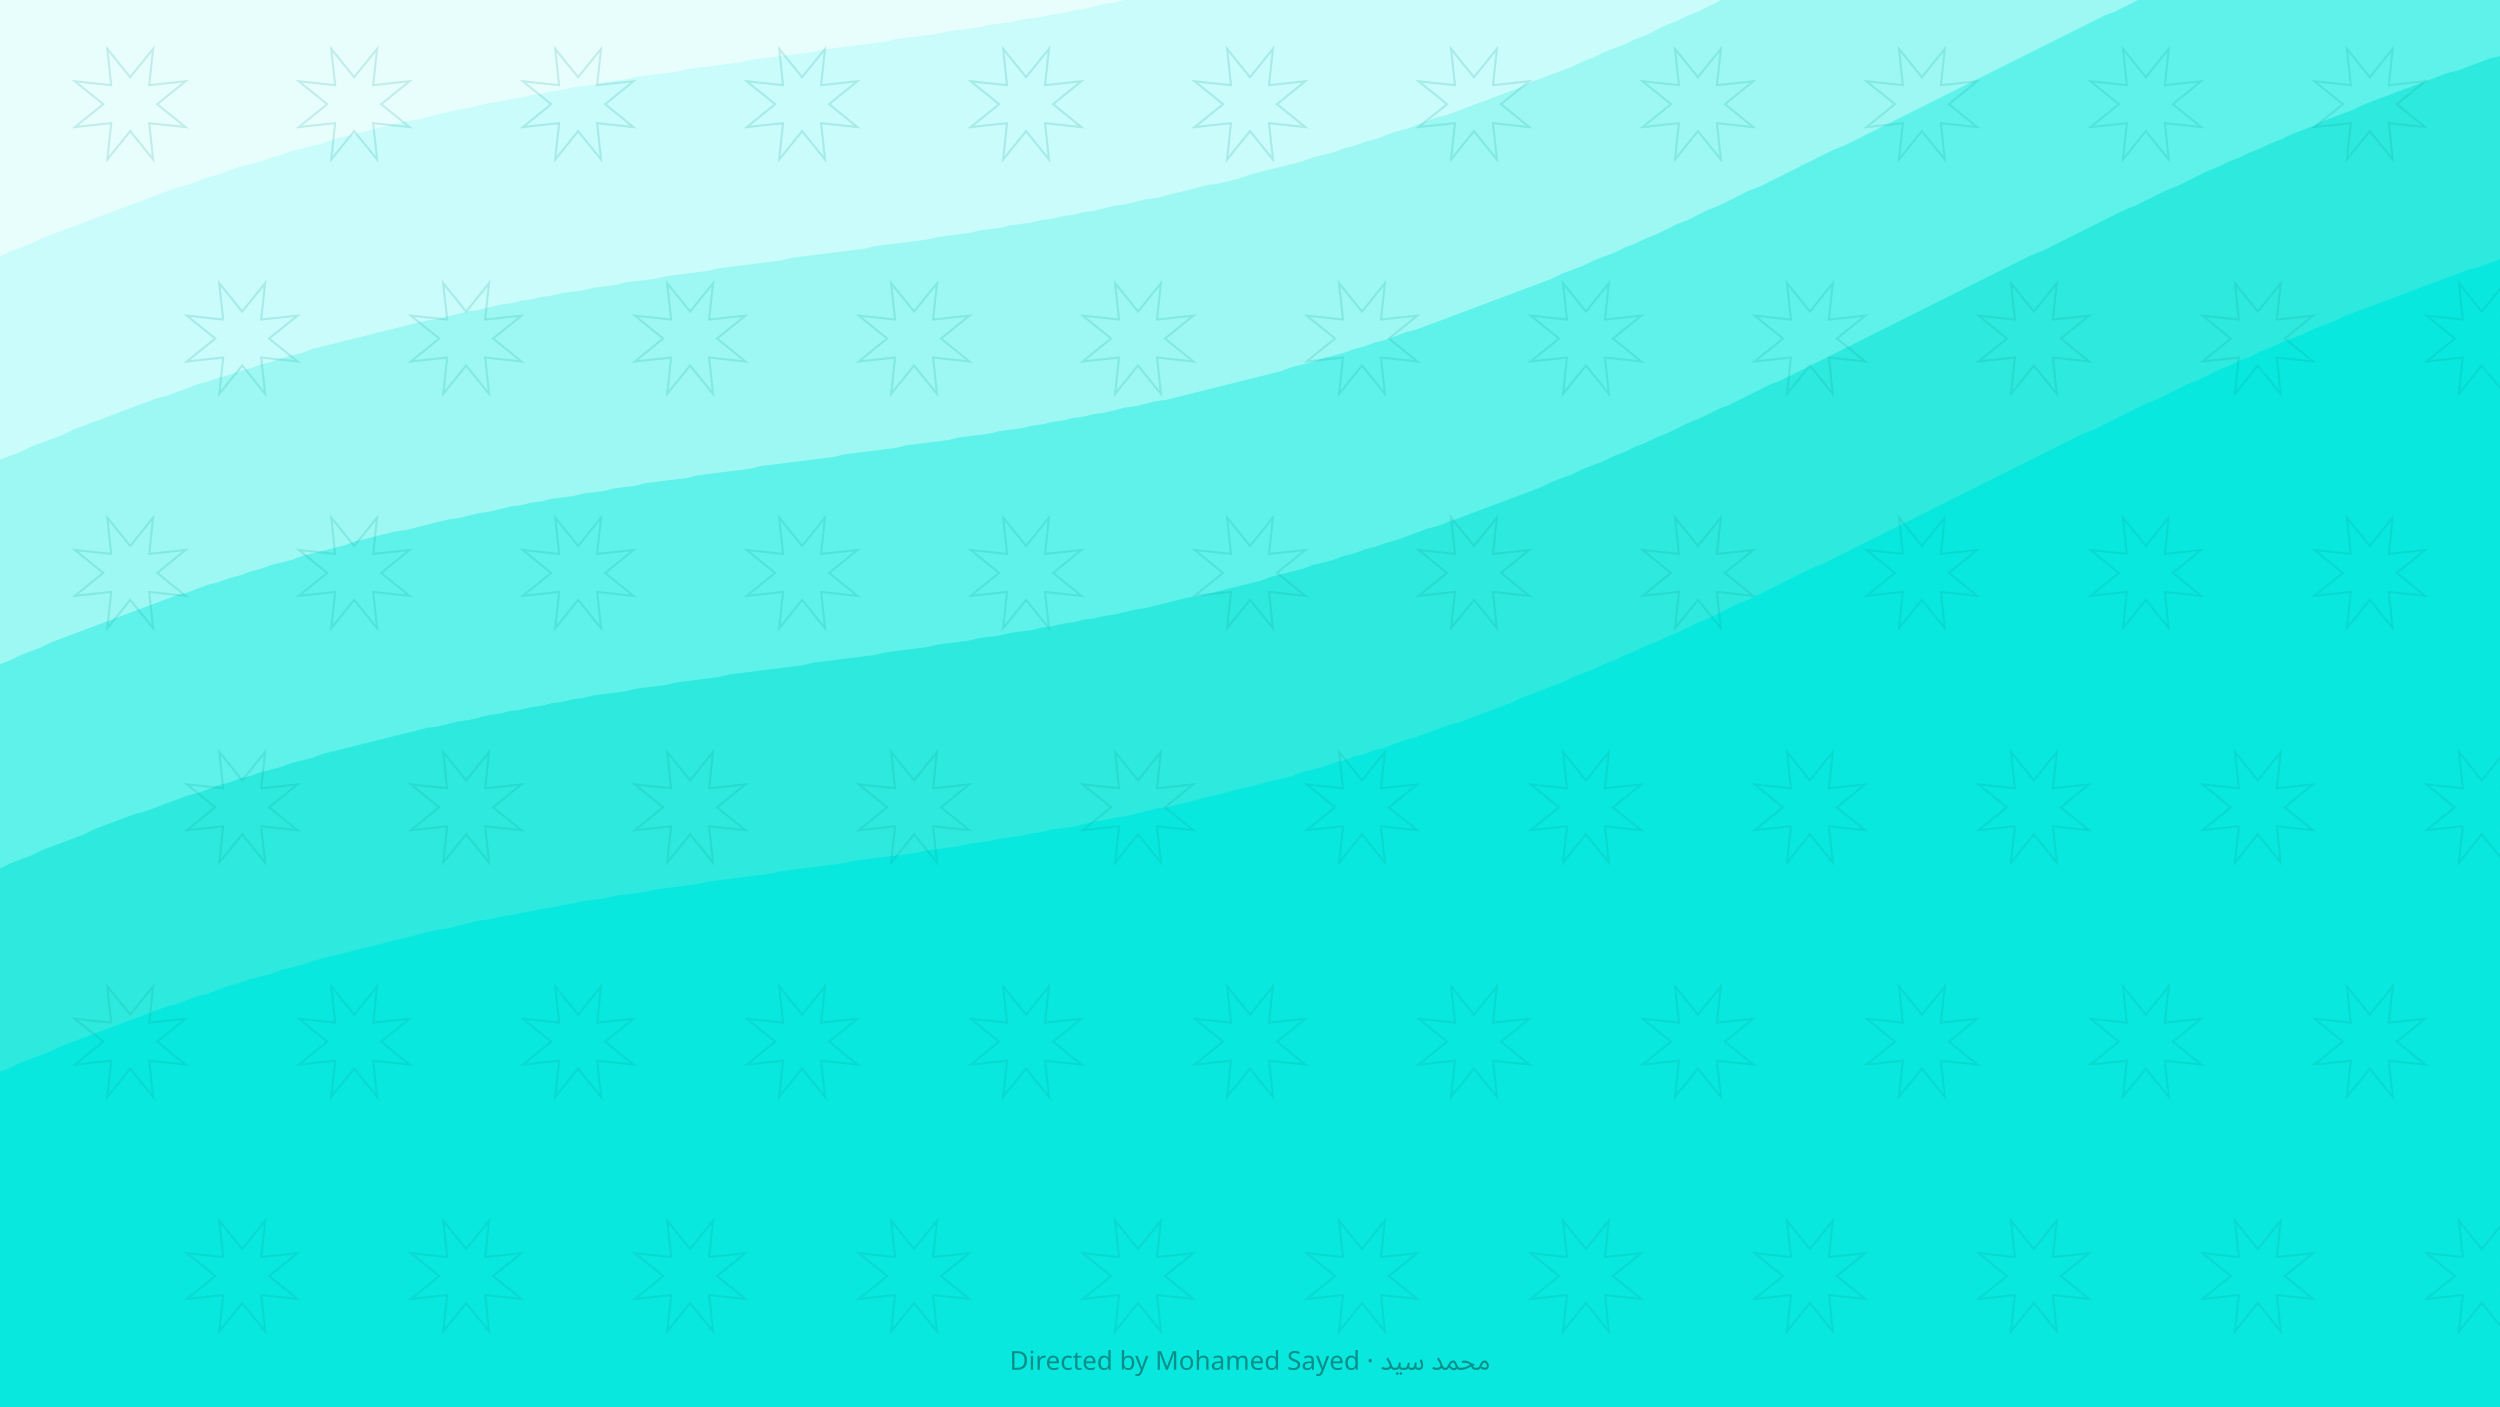
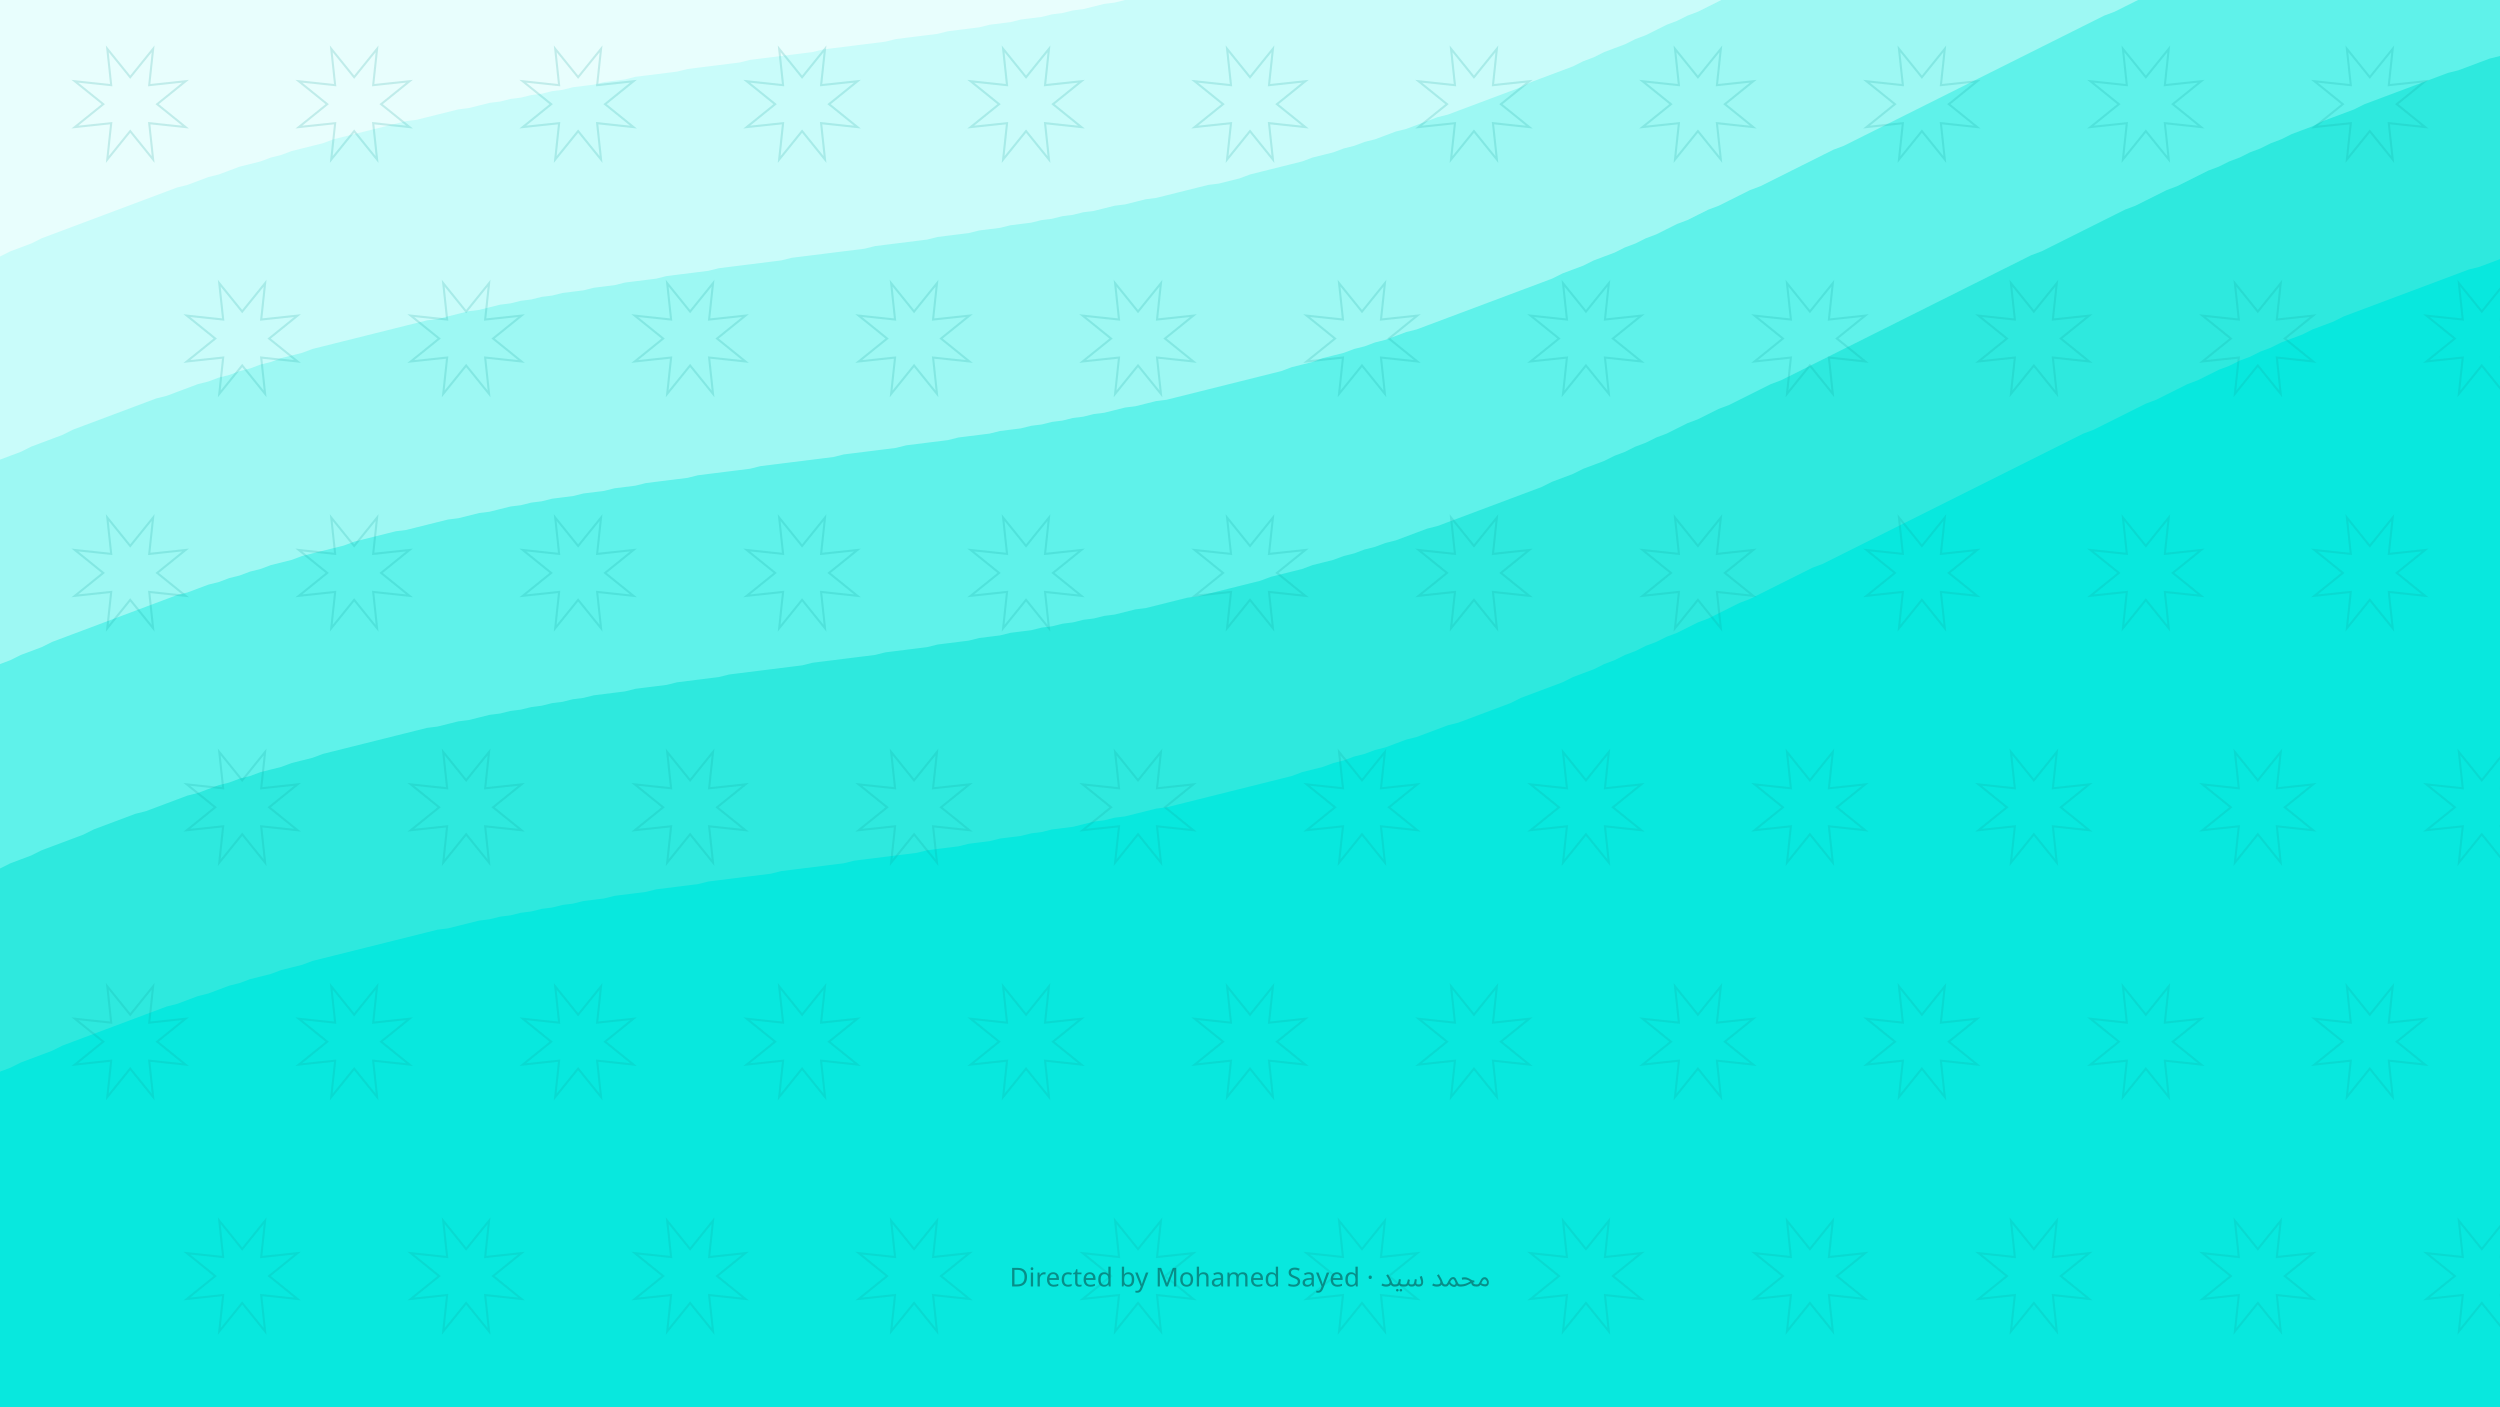
<svg xmlns="http://www.w3.org/2000/svg" width="1920" height="1080" viewBox="0 0 1920 1080">
  <rect width="1920" height="1080" fill="#e8fefd" />
  <path d="M0,1140 L0,197 L8,193 L16,190 L24,187 L32,183 L40,180 L48,177 L56,174 L64,171 L72,168 L80,165 L88,162 L96,159 L104,156 L112,153 L120,150 L128,147 L136,144 L144,142 L152,139 L160,136 L168,134 L176,131 L184,128 L192,126 L200,124 L208,121 L216,119 L224,116 L232,114 L240,112 L248,110 L256,107 L264,105 L272,103 L280,101 L288,99 L296,97 L304,95 L312,93 L320,92 L328,90 L336,88 L344,86 L352,84 L360,83 L368,81 L376,79 L384,78 L392,76 L400,75 L408,73 L416,72 L424,70 L432,69 L440,67 L448,66 L456,65 L464,63 L472,62 L480,61 L488,59 L496,58 L504,57 L512,56 L520,55 L528,53 L536,52 L544,51 L552,50 L560,49 L568,48 L576,46 L584,45 L592,44 L600,43 L608,42 L616,41 L624,40 L632,38 L640,37 L648,36 L656,35 L664,34 L672,33 L680,32 L688,30 L696,29 L704,28 L712,27 L720,26 L728,24 L736,23 L744,22 L752,21 L760,19 L768,18 L776,17 L784,15 L792,14 L800,13 L808,11 L816,10 L824,8 L832,7 L840,5 L848,3 L856,2 L864,0 L872,-1 L880,-3 L888,-5 L896,-7 L904,-8 L912,-10 L920,-12 L928,-14 L936,-16 L944,-18 L952,-20 L960,-22 L968,-24 L976,-26 L984,-29 L992,-31 L1000,-33 L1008,-35 L1016,-38 L1024,-40 L1032,-43 L1040,-45 L1048,-47 L1056,-50 L1064,-53 L1072,-55 L1080,-58 L1088,-61 L1096,-63 L1104,-66 L1112,-69 L1120,-72 L1128,-75 L1136,-78 L1144,-81 L1152,-84 L1160,-87 L1168,-90 L1176,-93 L1184,-96 L1192,-100 L1200,-103 L1208,-106 L1216,-109 L1224,-113 L1232,-116 L1240,-120 L1248,-123 L1256,-127 L1264,-130 L1272,-134 L1280,-137 L1288,-141 L1296,-144 L1304,-148 L1312,-152 L1320,-156 L1328,-159 L1336,-163 L1344,-167 L1352,-171 L1360,-174 L1368,-178 L1376,-182 L1384,-186 L1392,-190 L1400,-194 L1408,-198 L1416,-202 L1424,-206 L1432,-210 L1440,-214 L1448,-218 L1456,-221 L1464,-225 L1472,-229 L1480,-233 L1488,-237 L1496,-241 L1504,-245 L1512,-249 L1520,-253 L1528,-257 L1536,-261 L1544,-265 L1552,-269 L1560,-273 L1568,-277 L1576,-281 L1584,-285 L1592,-289 L1600,-293 L1608,-297 L1616,-301 L1624,-305 L1632,-308 L1640,-312 L1648,-316 L1656,-320 L1664,-324 L1672,-327 L1680,-331 L1688,-335 L1696,-338 L1704,-342 L1712,-346 L1720,-349 L1728,-353 L1736,-356 L1744,-360 L1752,-363 L1760,-366 L1768,-370 L1776,-373 L1784,-377 L1792,-380 L1800,-383 L1808,-386 L1816,-389 L1824,-393 L1832,-396 L1840,-399 L1848,-402 L1856,-405 L1864,-408 L1872,-410 L1880,-413 L1888,-416 L1896,-419 L1904,-422 L1912,-424 L1920,-427 L1920,1140 Z" fill="#c9fcfa" />
  <path d="M0,1140 L0,353 L8,350 L16,347 L24,343 L32,340 L40,337 L48,334 L56,330 L64,327 L72,324 L80,321 L88,318 L96,315 L104,312 L112,309 L120,306 L128,304 L136,301 L144,298 L152,295 L160,293 L168,290 L176,288 L184,285 L192,283 L200,280 L208,278 L216,275 L224,273 L232,271 L240,268 L248,266 L256,264 L264,262 L272,260 L280,258 L288,256 L296,254 L304,252 L312,250 L320,248 L328,246 L336,245 L344,243 L352,241 L360,239 L368,238 L376,236 L384,234 L392,233 L400,231 L408,230 L416,228 L424,227 L432,225 L440,224 L448,223 L456,221 L464,220 L472,219 L480,217 L488,216 L496,215 L504,214 L512,212 L520,211 L528,210 L536,209 L544,208 L552,206 L560,205 L568,204 L576,203 L584,202 L592,201 L600,200 L608,198 L616,197 L624,196 L632,195 L640,194 L648,193 L656,192 L664,191 L672,189 L680,188 L688,187 L696,186 L704,185 L712,184 L720,182 L728,181 L736,180 L744,179 L752,177 L760,176 L768,175 L776,173 L784,172 L792,171 L800,169 L808,168 L816,166 L824,165 L832,163 L840,162 L848,160 L856,158 L864,157 L872,155 L880,153 L888,152 L896,150 L904,148 L912,146 L920,144 L928,142 L936,141 L944,139 L952,137 L960,134 L968,132 L976,130 L984,128 L992,126 L1000,124 L1008,121 L1016,119 L1024,117 L1032,114 L1040,112 L1048,109 L1056,107 L1064,104 L1072,101 L1080,99 L1088,96 L1096,93 L1104,90 L1112,88 L1120,85 L1128,82 L1136,79 L1144,76 L1152,73 L1160,70 L1168,67 L1176,63 L1184,60 L1192,57 L1200,54 L1208,51 L1216,47 L1224,44 L1232,40 L1240,37 L1248,34 L1256,30 L1264,27 L1272,23 L1280,19 L1288,16 L1296,12 L1304,9 L1312,5 L1320,1 L1328,-3 L1336,-6 L1344,-10 L1352,-14 L1360,-18 L1368,-22 L1376,-26 L1384,-29 L1392,-33 L1400,-37 L1408,-41 L1416,-45 L1424,-49 L1432,-53 L1440,-57 L1448,-61 L1456,-65 L1464,-69 L1472,-73 L1480,-77 L1488,-81 L1496,-85 L1504,-89 L1512,-93 L1520,-97 L1528,-101 L1536,-105 L1544,-109 L1552,-113 L1560,-117 L1568,-121 L1576,-125 L1584,-129 L1592,-132 L1600,-136 L1608,-140 L1616,-144 L1624,-148 L1632,-152 L1640,-156 L1648,-159 L1656,-163 L1664,-167 L1672,-171 L1680,-174 L1688,-178 L1696,-182 L1704,-185 L1712,-189 L1720,-193 L1728,-196 L1736,-200 L1744,-203 L1752,-206 L1760,-210 L1768,-213 L1776,-217 L1784,-220 L1792,-223 L1800,-226 L1808,-230 L1816,-233 L1824,-236 L1832,-239 L1840,-242 L1848,-245 L1856,-248 L1864,-251 L1872,-254 L1880,-257 L1888,-260 L1896,-262 L1904,-265 L1912,-268 L1920,-270 L1920,1140 Z" fill="#9df8f3" />
  <path d="M0,1140 L0,510 L8,507 L16,503 L24,500 L32,497 L40,493 L48,490 L56,487 L64,484 L72,481 L80,478 L88,475 L96,472 L104,469 L112,466 L120,463 L128,460 L136,457 L144,455 L152,452 L160,449 L168,447 L176,444 L184,442 L192,439 L200,437 L208,434 L216,432 L224,430 L232,427 L240,425 L248,423 L256,421 L264,419 L272,416 L280,414 L288,412 L296,410 L304,408 L312,407 L320,405 L328,403 L336,401 L344,399 L352,398 L360,396 L368,394 L376,393 L384,391 L392,389 L400,388 L408,386 L416,385 L424,383 L432,382 L440,381 L448,379 L456,378 L464,377 L472,375 L480,374 L488,373 L496,371 L504,370 L512,369 L520,368 L528,367 L536,365 L544,364 L552,363 L560,362 L568,361 L576,360 L584,358 L592,357 L600,356 L608,355 L616,354 L624,353 L632,352 L640,351 L648,349 L656,348 L664,347 L672,346 L680,345 L688,344 L696,342 L704,341 L712,340 L720,339 L728,338 L736,336 L744,335 L752,334 L760,333 L768,331 L776,330 L784,329 L792,327 L800,326 L808,324 L816,323 L824,321 L832,320 L840,318 L848,317 L856,315 L864,313 L872,312 L880,310 L888,308 L896,307 L904,305 L912,303 L920,301 L928,299 L936,297 L944,295 L952,293 L960,291 L968,289 L976,287 L984,285 L992,282 L1000,280 L1008,278 L1016,275 L1024,273 L1032,271 L1040,268 L1048,266 L1056,263 L1064,261 L1072,258 L1080,255 L1088,253 L1096,250 L1104,247 L1112,244 L1120,241 L1128,238 L1136,235 L1144,232 L1152,229 L1160,226 L1168,223 L1176,220 L1184,217 L1192,214 L1200,210 L1208,207 L1216,204 L1224,200 L1232,197 L1240,194 L1248,190 L1256,187 L1264,183 L1272,180 L1280,176 L1288,172 L1296,169 L1304,165 L1312,161 L1320,158 L1328,154 L1336,150 L1344,146 L1352,143 L1360,139 L1368,135 L1376,131 L1384,127 L1392,123 L1400,119 L1408,115 L1416,112 L1424,108 L1432,104 L1440,100 L1448,96 L1456,92 L1464,88 L1472,84 L1480,80 L1488,76 L1496,72 L1504,68 L1512,64 L1520,60 L1528,56 L1536,52 L1544,48 L1552,44 L1560,40 L1568,36 L1576,32 L1584,28 L1592,24 L1600,20 L1608,16 L1616,12 L1624,9 L1632,5 L1640,1 L1648,-3 L1656,-7 L1664,-10 L1672,-14 L1680,-18 L1688,-21 L1696,-25 L1704,-29 L1712,-32 L1720,-36 L1728,-39 L1736,-43 L1744,-46 L1752,-50 L1760,-53 L1768,-57 L1776,-60 L1784,-63 L1792,-67 L1800,-70 L1808,-73 L1816,-76 L1824,-79 L1832,-82 L1840,-85 L1848,-88 L1856,-91 L1864,-94 L1872,-97 L1880,-100 L1888,-103 L1896,-106 L1904,-108 L1912,-111 L1920,-114 L1920,1140 Z" fill="#5ff2ea" />
  <path d="M0,1140 L0,667 L8,663 L16,660 L24,657 L32,653 L40,650 L48,647 L56,644 L64,641 L72,637 L80,634 L88,631 L96,628 L104,625 L112,623 L120,620 L128,617 L136,614 L144,611 L152,609 L160,606 L168,603 L176,601 L184,598 L192,596 L200,593 L208,591 L216,589 L224,586 L232,584 L240,582 L248,579 L256,577 L264,575 L272,573 L280,571 L288,569 L296,567 L304,565 L312,563 L320,561 L328,559 L336,558 L344,556 L352,554 L360,553 L368,551 L376,549 L384,548 L392,546 L400,545 L408,543 L416,542 L424,540 L432,539 L440,537 L448,536 L456,534 L464,533 L472,532 L480,531 L488,529 L496,528 L504,527 L512,526 L520,524 L528,523 L536,522 L544,521 L552,520 L560,518 L568,517 L576,516 L584,515 L592,514 L600,513 L608,512 L616,511 L624,509 L632,508 L640,507 L648,506 L656,505 L664,504 L672,503 L680,501 L688,500 L696,499 L704,498 L712,497 L720,495 L728,494 L736,493 L744,492 L752,490 L760,489 L768,488 L776,486 L784,485 L792,484 L800,482 L808,481 L816,479 L824,478 L832,476 L840,475 L848,473 L856,472 L864,470 L872,468 L880,467 L888,465 L896,463 L904,461 L912,459 L920,458 L928,456 L936,454 L944,452 L952,450 L960,448 L968,446 L976,443 L984,441 L992,439 L1000,437 L1008,434 L1016,432 L1024,430 L1032,427 L1040,425 L1048,422 L1056,420 L1064,417 L1072,415 L1080,412 L1088,409 L1096,406 L1104,404 L1112,401 L1120,398 L1128,395 L1136,392 L1144,389 L1152,386 L1160,383 L1168,380 L1176,377 L1184,374 L1192,370 L1200,367 L1208,364 L1216,360 L1224,357 L1232,354 L1240,350 L1248,347 L1256,343 L1264,340 L1272,336 L1280,333 L1288,329 L1296,325 L1304,322 L1312,318 L1320,314 L1328,311 L1336,307 L1344,303 L1352,299 L1360,295 L1368,292 L1376,288 L1384,284 L1392,280 L1400,276 L1408,272 L1416,268 L1424,264 L1432,260 L1440,256 L1448,252 L1456,248 L1464,244 L1472,240 L1480,236 L1488,232 L1496,228 L1504,224 L1512,220 L1520,216 L1528,212 L1536,208 L1544,204 L1552,200 L1560,196 L1568,193 L1576,189 L1584,185 L1592,181 L1600,177 L1608,173 L1616,169 L1624,165 L1632,161 L1640,158 L1648,154 L1656,150 L1664,146 L1672,143 L1680,139 L1688,135 L1696,131 L1704,128 L1712,124 L1720,121 L1728,117 L1736,114 L1744,110 L1752,107 L1760,103 L1768,100 L1776,97 L1784,93 L1792,90 L1800,87 L1808,84 L1816,80 L1824,77 L1832,74 L1840,71 L1848,68 L1856,65 L1864,62 L1872,59 L1880,56 L1888,54 L1896,51 L1904,48 L1912,45 L1920,43 L1920,1140 Z" fill="#2ee9de" />
  <path d="M0,1140 L0,823 L8,820 L16,816 L24,813 L32,810 L40,807 L48,803 L56,800 L64,797 L72,794 L80,791 L88,788 L96,785 L104,782 L112,779 L120,776 L128,773 L136,771 L144,768 L152,765 L160,763 L168,760 L176,757 L184,755 L192,752 L200,750 L208,748 L216,745 L224,743 L232,741 L240,738 L248,736 L256,734 L264,732 L272,730 L280,728 L288,726 L296,724 L304,722 L312,720 L320,718 L328,716 L336,714 L344,713 L352,711 L360,709 L368,707 L376,706 L384,704 L392,703 L400,701 L408,700 L416,698 L424,697 L432,695 L440,694 L448,692 L456,691 L464,690 L472,688 L480,687 L488,686 L496,685 L504,683 L512,682 L520,681 L528,680 L536,679 L544,677 L552,676 L560,675 L568,674 L576,673 L584,672 L592,671 L600,669 L608,668 L616,667 L624,666 L632,665 L640,664 L648,663 L656,661 L664,660 L672,659 L680,658 L688,657 L696,656 L704,655 L712,653 L720,652 L728,651 L736,650 L744,648 L752,647 L760,646 L768,644 L776,643 L784,642 L792,640 L800,639 L808,637 L816,636 L824,635 L832,633 L840,631 L848,630 L856,628 L864,627 L872,625 L880,623 L888,621 L896,620 L904,618 L912,616 L920,614 L928,612 L936,610 L944,608 L952,606 L960,604 L968,602 L976,600 L984,598 L992,596 L1000,593 L1008,591 L1016,589 L1024,586 L1032,584 L1040,581 L1048,579 L1056,576 L1064,574 L1072,571 L1080,568 L1088,566 L1096,563 L1104,560 L1112,557 L1120,555 L1128,552 L1136,549 L1144,546 L1152,543 L1160,540 L1168,536 L1176,533 L1184,530 L1192,527 L1200,524 L1208,520 L1216,517 L1224,514 L1232,510 L1240,507 L1248,503 L1256,500 L1264,496 L1272,493 L1280,489 L1288,486 L1296,482 L1304,478 L1312,475 L1320,471 L1328,467 L1336,463 L1344,460 L1352,456 L1360,452 L1368,448 L1376,444 L1384,440 L1392,436 L1400,433 L1408,429 L1416,425 L1424,421 L1432,417 L1440,413 L1448,409 L1456,405 L1464,401 L1472,397 L1480,393 L1488,389 L1496,385 L1504,381 L1512,377 L1520,373 L1528,369 L1536,365 L1544,361 L1552,357 L1560,353 L1568,349 L1576,345 L1584,341 L1592,337 L1600,333 L1608,330 L1616,326 L1624,322 L1632,318 L1640,314 L1648,310 L1656,307 L1664,303 L1672,299 L1680,295 L1688,292 L1696,288 L1704,284 L1712,281 L1720,277 L1728,274 L1736,270 L1744,267 L1752,263 L1760,260 L1768,257 L1776,253 L1784,250 L1792,247 L1800,243 L1808,240 L1816,237 L1824,234 L1832,231 L1840,228 L1848,225 L1856,222 L1864,219 L1872,216 L1880,213 L1888,210 L1896,207 L1904,205 L1912,202 L1920,199 L1920,1140 Z" fill="#08e8de" />
  <g fill="none" stroke="#0a9d96" stroke-width="1.6" opacity="0.18">
    <polygon points="142.5,97.6 114.6,94.6 117.6,122.5 100.0,100.7 82.4,122.5 85.4,94.6 57.5,97.6 79.3,80.0 57.5,62.4 85.4,65.4 82.4,37.5 100.0,59.3 117.6,37.5 114.6,65.4 142.5,62.4 120.7,80.0" />
    <polygon points="314.5,97.6 286.6,94.6 289.6,122.5 272.0,100.7 254.4,122.5 257.4,94.6 229.5,97.6 251.3,80.0 229.5,62.4 257.4,65.4 254.4,37.5 272.0,59.3 289.6,37.5 286.6,65.4 314.5,62.4 292.7,80.0" />
    <polygon points="486.5,97.6 458.6,94.6 461.6,122.5 444.0,100.7 426.4,122.5 429.4,94.6 401.5,97.6 423.3,80.0 401.5,62.4 429.4,65.4 426.4,37.5 444.0,59.3 461.6,37.5 458.6,65.4 486.5,62.4 464.7,80.0" />
    <polygon points="658.5,97.6 630.6,94.6 633.6,122.5 616.0,100.7 598.4,122.5 601.4,94.6 573.5,97.6 595.3,80.0 573.5,62.4 601.4,65.4 598.4,37.5 616.0,59.3 633.6,37.5 630.6,65.4 658.5,62.4 636.7,80.0" />
    <polygon points="830.5,97.6 802.6,94.6 805.6,122.5 788.0,100.7 770.4,122.5 773.4,94.6 745.5,97.6 767.3,80.0 745.5,62.4 773.4,65.4 770.4,37.5 788.0,59.3 805.6,37.5 802.6,65.4 830.5,62.4 808.7,80.0" />
    <polygon points="1002.5,97.6 974.6,94.6 977.6,122.5 960.0,100.7 942.4,122.5 945.4,94.6 917.5,97.6 939.3,80.0 917.5,62.4 945.4,65.4 942.4,37.5 960.0,59.3 977.6,37.5 974.6,65.4 1002.5,62.4 980.7,80.0" />
    <polygon points="1174.5,97.6 1146.6,94.6 1149.6,122.5 1132.0,100.7 1114.4,122.5 1117.4,94.6 1089.5,97.6 1111.3,80.0 1089.5,62.4 1117.4,65.4 1114.4,37.5 1132.0,59.3 1149.6,37.5 1146.6,65.4 1174.5,62.4 1152.7,80.0" />
    <polygon points="1346.5,97.6 1318.6,94.6 1321.6,122.5 1304.0,100.7 1286.4,122.5 1289.4,94.6 1261.5,97.6 1283.3,80.0 1261.5,62.4 1289.4,65.4 1286.4,37.5 1304.0,59.3 1321.6,37.5 1318.6,65.4 1346.5,62.4 1324.7,80.0" />
    <polygon points="1518.5,97.6 1490.6,94.6 1493.6,122.5 1476.0,100.7 1458.4,122.5 1461.4,94.6 1433.5,97.6 1455.3,80.0 1433.5,62.4 1461.4,65.4 1458.4,37.5 1476.0,59.3 1493.6,37.5 1490.6,65.4 1518.5,62.4 1496.7,80.0" />
    <polygon points="1690.5,97.6 1662.6,94.6 1665.6,122.5 1648.0,100.7 1630.4,122.5 1633.4,94.6 1605.5,97.6 1627.3,80.0 1605.5,62.4 1633.4,65.4 1630.4,37.5 1648.0,59.3 1665.6,37.5 1662.6,65.4 1690.5,62.4 1668.7,80.0" />
    <polygon points="1862.5,97.6 1834.6,94.6 1837.6,122.5 1820.0,100.7 1802.4,122.5 1805.4,94.6 1777.5,97.6 1799.3,80.0 1777.5,62.4 1805.4,65.4 1802.4,37.5 1820.0,59.3 1837.6,37.5 1834.6,65.4 1862.5,62.4 1840.7,80.0" />
    <polygon points="228.5,277.6 200.6,274.6 203.6,302.5 186.0,280.7 168.4,302.5 171.4,274.6 143.5,277.6 165.3,260.0 143.5,242.4 171.4,245.4 168.4,217.5 186.0,239.3 203.6,217.5 200.6,245.4 228.5,242.4 206.7,260.0" />
    <polygon points="400.5,277.6 372.6,274.6 375.6,302.5 358.0,280.7 340.4,302.5 343.4,274.6 315.5,277.6 337.3,260.0 315.5,242.4 343.4,245.4 340.4,217.5 358.0,239.3 375.6,217.5 372.6,245.4 400.5,242.4 378.7,260.0" />
    <polygon points="572.5,277.6 544.6,274.6 547.6,302.5 530.0,280.7 512.4,302.5 515.4,274.6 487.5,277.6 509.3,260.0 487.5,242.4 515.4,245.4 512.4,217.5 530.0,239.3 547.6,217.5 544.6,245.4 572.5,242.4 550.7,260.0" />
    <polygon points="744.5,277.6 716.6,274.6 719.6,302.5 702.0,280.7 684.4,302.5 687.4,274.6 659.5,277.6 681.3,260.0 659.5,242.4 687.4,245.4 684.4,217.5 702.0,239.3 719.6,217.5 716.6,245.4 744.5,242.4 722.7,260.0" />
    <polygon points="916.5,277.6 888.6,274.6 891.6,302.5 874.0,280.7 856.4,302.5 859.4,274.6 831.5,277.6 853.3,260.0 831.5,242.4 859.4,245.4 856.4,217.5 874.0,239.3 891.6,217.5 888.6,245.4 916.5,242.4 894.7,260.0" />
    <polygon points="1088.5,277.6 1060.6,274.6 1063.6,302.5 1046.0,280.7 1028.4,302.5 1031.4,274.6 1003.5,277.6 1025.3,260.0 1003.5,242.4 1031.4,245.4 1028.4,217.5 1046.0,239.3 1063.6,217.5 1060.6,245.4 1088.5,242.4 1066.7,260.0" />
    <polygon points="1260.5,277.6 1232.6,274.6 1235.6,302.5 1218.0,280.7 1200.4,302.5 1203.4,274.6 1175.5,277.6 1197.3,260.0 1175.5,242.4 1203.4,245.4 1200.4,217.5 1218.0,239.3 1235.6,217.5 1232.6,245.4 1260.5,242.4 1238.7,260.0" />
    <polygon points="1432.5,277.6 1404.6,274.6 1407.6,302.5 1390.0,280.7 1372.4,302.5 1375.4,274.6 1347.5,277.6 1369.3,260.0 1347.5,242.4 1375.4,245.4 1372.4,217.5 1390.0,239.3 1407.6,217.5 1404.6,245.4 1432.5,242.4 1410.7,260.0" />
    <polygon points="1604.5,277.6 1576.6,274.6 1579.6,302.5 1562.0,280.7 1544.4,302.5 1547.4,274.6 1519.5,277.6 1541.3,260.0 1519.5,242.4 1547.4,245.4 1544.4,217.5 1562.0,239.3 1579.6,217.5 1576.6,245.4 1604.5,242.4 1582.7,260.0" />
    <polygon points="1776.5,277.6 1748.6,274.6 1751.6,302.5 1734.0,280.7 1716.4,302.5 1719.4,274.6 1691.5,277.6 1713.3,260.0 1691.5,242.4 1719.4,245.4 1716.4,217.5 1734.0,239.3 1751.6,217.5 1748.6,245.4 1776.5,242.4 1754.7,260.0" />
    <polygon points="1948.5,277.6 1920.6,274.6 1923.6,302.5 1906.0,280.7 1888.4,302.5 1891.4,274.6 1863.5,277.6 1885.3,260.0 1863.5,242.4 1891.4,245.4 1888.4,217.5 1906.0,239.3 1923.6,217.5 1920.6,245.4 1948.5,242.4 1926.7,260.0" />
    <polygon points="142.5,457.6 114.6,454.6 117.6,482.5 100.0,460.7 82.4,482.5 85.4,454.6 57.5,457.6 79.3,440.0 57.5,422.4 85.4,425.4 82.4,397.5 100.0,419.3 117.6,397.5 114.6,425.4 142.5,422.4 120.7,440.0" />
    <polygon points="314.5,457.6 286.6,454.6 289.6,482.5 272.0,460.7 254.4,482.5 257.4,454.6 229.5,457.6 251.3,440.0 229.5,422.4 257.4,425.4 254.4,397.5 272.0,419.3 289.6,397.5 286.6,425.4 314.5,422.4 292.7,440.0" />
    <polygon points="486.5,457.6 458.6,454.6 461.6,482.5 444.0,460.7 426.4,482.5 429.4,454.6 401.5,457.6 423.3,440.0 401.5,422.4 429.4,425.4 426.4,397.5 444.0,419.3 461.6,397.5 458.6,425.4 486.5,422.4 464.7,440.0" />
    <polygon points="658.5,457.6 630.6,454.6 633.6,482.5 616.0,460.7 598.4,482.5 601.4,454.6 573.5,457.6 595.3,440.0 573.5,422.4 601.4,425.4 598.4,397.5 616.0,419.3 633.6,397.5 630.6,425.4 658.5,422.4 636.7,440.0" />
    <polygon points="830.5,457.6 802.6,454.6 805.6,482.5 788.0,460.7 770.4,482.5 773.4,454.6 745.5,457.6 767.3,440.0 745.5,422.4 773.4,425.4 770.4,397.5 788.0,419.3 805.6,397.5 802.6,425.4 830.5,422.4 808.7,440.0" />
    <polygon points="1002.5,457.6 974.6,454.6 977.6,482.5 960.0,460.7 942.4,482.5 945.4,454.6 917.5,457.6 939.3,440.0 917.5,422.4 945.4,425.4 942.4,397.5 960.0,419.3 977.6,397.5 974.6,425.4 1002.5,422.4 980.7,440.0" />
    <polygon points="1174.5,457.6 1146.6,454.6 1149.6,482.5 1132.0,460.7 1114.4,482.5 1117.4,454.6 1089.5,457.6 1111.3,440.0 1089.5,422.4 1117.4,425.4 1114.4,397.5 1132.0,419.3 1149.6,397.5 1146.6,425.4 1174.5,422.4 1152.7,440.0" />
    <polygon points="1346.5,457.6 1318.6,454.6 1321.6,482.5 1304.0,460.7 1286.4,482.5 1289.4,454.6 1261.5,457.6 1283.3,440.0 1261.5,422.4 1289.4,425.4 1286.4,397.5 1304.0,419.3 1321.6,397.5 1318.6,425.4 1346.5,422.4 1324.7,440.0" />
    <polygon points="1518.5,457.6 1490.6,454.6 1493.6,482.5 1476.0,460.7 1458.4,482.5 1461.4,454.6 1433.5,457.6 1455.3,440.0 1433.5,422.4 1461.4,425.4 1458.4,397.5 1476.0,419.3 1493.6,397.5 1490.6,425.4 1518.5,422.4 1496.7,440.0" />
    <polygon points="1690.5,457.6 1662.6,454.6 1665.6,482.5 1648.0,460.7 1630.4,482.5 1633.4,454.6 1605.5,457.6 1627.3,440.0 1605.5,422.4 1633.4,425.4 1630.4,397.5 1648.0,419.3 1665.6,397.5 1662.6,425.4 1690.5,422.4 1668.7,440.0" />
    <polygon points="1862.5,457.6 1834.6,454.6 1837.6,482.5 1820.0,460.7 1802.4,482.5 1805.4,454.6 1777.5,457.6 1799.3,440.0 1777.5,422.4 1805.4,425.4 1802.4,397.5 1820.0,419.3 1837.6,397.5 1834.6,425.4 1862.5,422.4 1840.7,440.0" />
    <polygon points="228.5,637.6 200.6,634.6 203.6,662.5 186.0,640.7 168.4,662.5 171.4,634.6 143.5,637.6 165.3,620.0 143.5,602.4 171.4,605.4 168.4,577.5 186.0,599.3 203.6,577.5 200.6,605.4 228.5,602.4 206.7,620.0" />
    <polygon points="400.5,637.6 372.6,634.6 375.6,662.5 358.0,640.7 340.4,662.5 343.4,634.6 315.5,637.6 337.3,620.0 315.5,602.4 343.4,605.4 340.4,577.5 358.0,599.3 375.6,577.5 372.6,605.4 400.5,602.4 378.7,620.0" />
    <polygon points="572.5,637.6 544.6,634.6 547.6,662.5 530.0,640.7 512.4,662.5 515.4,634.6 487.5,637.6 509.3,620.0 487.5,602.4 515.4,605.4 512.4,577.5 530.0,599.3 547.6,577.5 544.6,605.4 572.5,602.4 550.7,620.0" />
    <polygon points="744.5,637.6 716.6,634.6 719.6,662.5 702.0,640.7 684.4,662.5 687.4,634.6 659.5,637.6 681.3,620.0 659.5,602.4 687.4,605.4 684.4,577.5 702.0,599.3 719.6,577.5 716.6,605.4 744.5,602.4 722.7,620.0" />
    <polygon points="916.5,637.6 888.6,634.6 891.6,662.5 874.0,640.7 856.4,662.5 859.4,634.6 831.5,637.6 853.3,620.0 831.5,602.4 859.4,605.4 856.4,577.5 874.0,599.3 891.6,577.5 888.6,605.4 916.5,602.4 894.7,620.0" />
    <polygon points="1088.5,637.6 1060.6,634.6 1063.6,662.5 1046.0,640.7 1028.4,662.5 1031.4,634.6 1003.5,637.6 1025.3,620.0 1003.5,602.4 1031.4,605.4 1028.4,577.5 1046.0,599.3 1063.6,577.5 1060.6,605.4 1088.5,602.4 1066.7,620.0" />
    <polygon points="1260.5,637.6 1232.6,634.6 1235.6,662.5 1218.0,640.7 1200.4,662.5 1203.4,634.6 1175.5,637.6 1197.3,620.0 1175.5,602.4 1203.4,605.4 1200.4,577.5 1218.0,599.3 1235.6,577.5 1232.6,605.4 1260.5,602.4 1238.7,620.0" />
    <polygon points="1432.5,637.6 1404.6,634.6 1407.6,662.5 1390.0,640.7 1372.4,662.5 1375.4,634.6 1347.5,637.6 1369.3,620.0 1347.5,602.4 1375.4,605.4 1372.4,577.5 1390.0,599.3 1407.6,577.5 1404.6,605.4 1432.5,602.4 1410.7,620.0" />
    <polygon points="1604.5,637.6 1576.6,634.6 1579.6,662.5 1562.0,640.7 1544.4,662.5 1547.4,634.6 1519.5,637.6 1541.3,620.0 1519.5,602.4 1547.4,605.4 1544.4,577.5 1562.0,599.3 1579.6,577.5 1576.6,605.4 1604.5,602.4 1582.7,620.0" />
    <polygon points="1776.5,637.6 1748.6,634.6 1751.6,662.5 1734.0,640.7 1716.4,662.5 1719.4,634.6 1691.5,637.6 1713.3,620.0 1691.5,602.4 1719.4,605.4 1716.4,577.5 1734.0,599.3 1751.6,577.5 1748.6,605.4 1776.5,602.4 1754.7,620.0" />
    <polygon points="1948.5,637.6 1920.6,634.6 1923.6,662.5 1906.0,640.7 1888.4,662.5 1891.4,634.6 1863.5,637.6 1885.3,620.0 1863.5,602.4 1891.4,605.4 1888.4,577.5 1906.0,599.3 1923.6,577.5 1920.6,605.4 1948.5,602.4 1926.7,620.0" />
    <polygon points="142.5,817.6 114.6,814.6 117.6,842.5 100.0,820.7 82.4,842.5 85.4,814.6 57.5,817.6 79.3,800.0 57.5,782.4 85.4,785.4 82.4,757.5 100.0,779.3 117.6,757.5 114.6,785.4 142.5,782.4 120.7,800.0" />
    <polygon points="314.5,817.6 286.6,814.6 289.6,842.5 272.0,820.7 254.4,842.5 257.4,814.6 229.5,817.6 251.3,800.0 229.5,782.4 257.4,785.4 254.4,757.5 272.0,779.3 289.6,757.5 286.6,785.4 314.5,782.4 292.7,800.0" />
    <polygon points="486.5,817.6 458.6,814.6 461.6,842.5 444.0,820.7 426.4,842.5 429.4,814.6 401.5,817.6 423.3,800.0 401.5,782.4 429.4,785.4 426.4,757.5 444.0,779.3 461.6,757.5 458.6,785.4 486.5,782.4 464.7,800.0" />
    <polygon points="658.5,817.6 630.6,814.6 633.6,842.5 616.0,820.7 598.4,842.5 601.4,814.6 573.5,817.6 595.3,800.0 573.5,782.4 601.4,785.4 598.4,757.5 616.0,779.3 633.6,757.5 630.6,785.4 658.5,782.4 636.7,800.0" />
    <polygon points="830.5,817.6 802.6,814.6 805.6,842.5 788.0,820.7 770.4,842.5 773.4,814.6 745.5,817.6 767.3,800.0 745.5,782.4 773.4,785.4 770.4,757.5 788.0,779.3 805.6,757.5 802.6,785.4 830.5,782.4 808.7,800.0" />
    <polygon points="1002.5,817.6 974.6,814.6 977.6,842.5 960.0,820.7 942.4,842.5 945.4,814.6 917.5,817.6 939.3,800.0 917.5,782.4 945.4,785.4 942.4,757.5 960.0,779.3 977.6,757.5 974.6,785.4 1002.5,782.4 980.7,800.0" />
    <polygon points="1174.5,817.6 1146.6,814.6 1149.6,842.5 1132.0,820.7 1114.4,842.5 1117.4,814.6 1089.5,817.6 1111.3,800.0 1089.5,782.4 1117.4,785.4 1114.4,757.5 1132.0,779.3 1149.6,757.5 1146.6,785.4 1174.5,782.4 1152.7,800.0" />
    <polygon points="1346.5,817.6 1318.6,814.6 1321.6,842.5 1304.0,820.7 1286.4,842.5 1289.4,814.6 1261.5,817.6 1283.3,800.0 1261.5,782.4 1289.4,785.4 1286.4,757.5 1304.0,779.3 1321.6,757.5 1318.6,785.4 1346.5,782.4 1324.7,800.0" />
    <polygon points="1518.5,817.6 1490.6,814.6 1493.6,842.5 1476.0,820.7 1458.4,842.5 1461.4,814.6 1433.5,817.6 1455.3,800.0 1433.5,782.4 1461.4,785.4 1458.4,757.5 1476.0,779.3 1493.6,757.5 1490.6,785.4 1518.5,782.4 1496.7,800.0" />
    <polygon points="1690.5,817.6 1662.6,814.6 1665.6,842.5 1648.0,820.7 1630.4,842.5 1633.4,814.6 1605.5,817.6 1627.3,800.0 1605.5,782.4 1633.4,785.4 1630.4,757.5 1648.0,779.3 1665.6,757.5 1662.6,785.4 1690.5,782.4 1668.7,800.0" />
    <polygon points="1862.5,817.6 1834.6,814.6 1837.6,842.5 1820.0,820.7 1802.4,842.5 1805.4,814.6 1777.5,817.6 1799.3,800.0 1777.5,782.4 1805.4,785.4 1802.4,757.5 1820.0,779.3 1837.6,757.5 1834.6,785.4 1862.5,782.4 1840.7,800.0" />
    <polygon points="228.5,997.6 200.6,994.6 203.6,1022.5 186.0,1000.7 168.4,1022.5 171.4,994.6 143.5,997.6 165.3,980.0 143.5,962.4 171.4,965.4 168.4,937.5 186.0,959.3 203.6,937.5 200.6,965.4 228.5,962.4 206.7,980.0" />
    <polygon points="400.5,997.6 372.6,994.6 375.6,1022.5 358.0,1000.7 340.4,1022.5 343.4,994.6 315.5,997.6 337.3,980.0 315.5,962.4 343.4,965.4 340.4,937.5 358.0,959.3 375.6,937.5 372.6,965.4 400.5,962.4 378.7,980.0" />
    <polygon points="572.5,997.6 544.6,994.6 547.6,1022.5 530.0,1000.7 512.4,1022.5 515.4,994.6 487.5,997.6 509.3,980.0 487.5,962.4 515.4,965.4 512.4,937.5 530.0,959.3 547.6,937.5 544.6,965.4 572.5,962.4 550.7,980.0" />
    <polygon points="744.5,997.6 716.6,994.6 719.6,1022.5 702.0,1000.7 684.4,1022.5 687.4,994.6 659.5,997.6 681.3,980.0 659.5,962.4 687.4,965.4 684.4,937.5 702.0,959.3 719.6,937.5 716.6,965.4 744.5,962.4 722.7,980.0" />
    <polygon points="916.5,997.6 888.6,994.6 891.6,1022.5 874.0,1000.7 856.4,1022.5 859.4,994.6 831.5,997.6 853.3,980.0 831.5,962.4 859.4,965.4 856.4,937.5 874.0,959.3 891.6,937.5 888.6,965.4 916.5,962.4 894.7,980.0" />
    <polygon points="1088.5,997.6 1060.6,994.6 1063.6,1022.5 1046.0,1000.7 1028.4,1022.5 1031.4,994.6 1003.5,997.6 1025.3,980.0 1003.5,962.4 1031.4,965.4 1028.4,937.5 1046.0,959.3 1063.6,937.5 1060.6,965.4 1088.5,962.4 1066.7,980.0" />
    <polygon points="1260.5,997.6 1232.6,994.6 1235.6,1022.5 1218.0,1000.7 1200.4,1022.5 1203.4,994.6 1175.5,997.6 1197.3,980.0 1175.5,962.4 1203.4,965.4 1200.4,937.5 1218.0,959.3 1235.6,937.5 1232.6,965.4 1260.5,962.4 1238.7,980.0" />
    <polygon points="1432.5,997.6 1404.6,994.6 1407.6,1022.5 1390.0,1000.7 1372.4,1022.5 1375.4,994.6 1347.5,997.6 1369.3,980.0 1347.5,962.4 1375.4,965.4 1372.4,937.5 1390.0,959.3 1407.6,937.5 1404.6,965.4 1432.5,962.4 1410.7,980.0" />
    <polygon points="1604.5,997.6 1576.6,994.6 1579.6,1022.5 1562.0,1000.7 1544.4,1022.5 1547.4,994.6 1519.5,997.6 1541.3,980.0 1519.5,962.4 1547.4,965.4 1544.4,937.5 1562.0,959.3 1579.6,937.5 1576.6,965.4 1604.5,962.4 1582.7,980.0" />
    <polygon points="1776.5,997.6 1748.6,994.6 1751.6,1022.5 1734.0,1000.7 1716.4,1022.5 1719.4,994.6 1691.5,997.6 1713.3,980.0 1691.5,962.4 1719.4,965.4 1716.4,937.5 1734.0,959.3 1751.6,937.5 1748.6,965.4 1776.5,962.4 1754.7,980.0" />
    <polygon points="1948.5,997.6 1920.6,994.6 1923.6,1022.5 1906.0,1000.7 1888.4,1022.5 1891.4,994.6 1863.5,997.6 1885.3,980.0 1863.5,962.4 1891.4,965.4 1888.4,937.5 1906.0,959.3 1923.6,937.5 1920.6,965.4 1948.5,962.4 1926.7,980.0" />
  </g>
-   <text x="960" y="1052" text-anchor="middle" font-family="Noto Sans, Noto Sans Arabic, sans-serif" font-size="20" fill="#077e79" opacity="0.85">Directed by Mohamed Sayed · محمد سيد</text>
+   <text x="960" y="988" text-anchor="middle" font-family="Noto Sans, Noto Sans Arabic, sans-serif" font-size="20" fill="#077e79" opacity="0.85">Directed by Mohamed Sayed · محمد سيد</text>
</svg>
